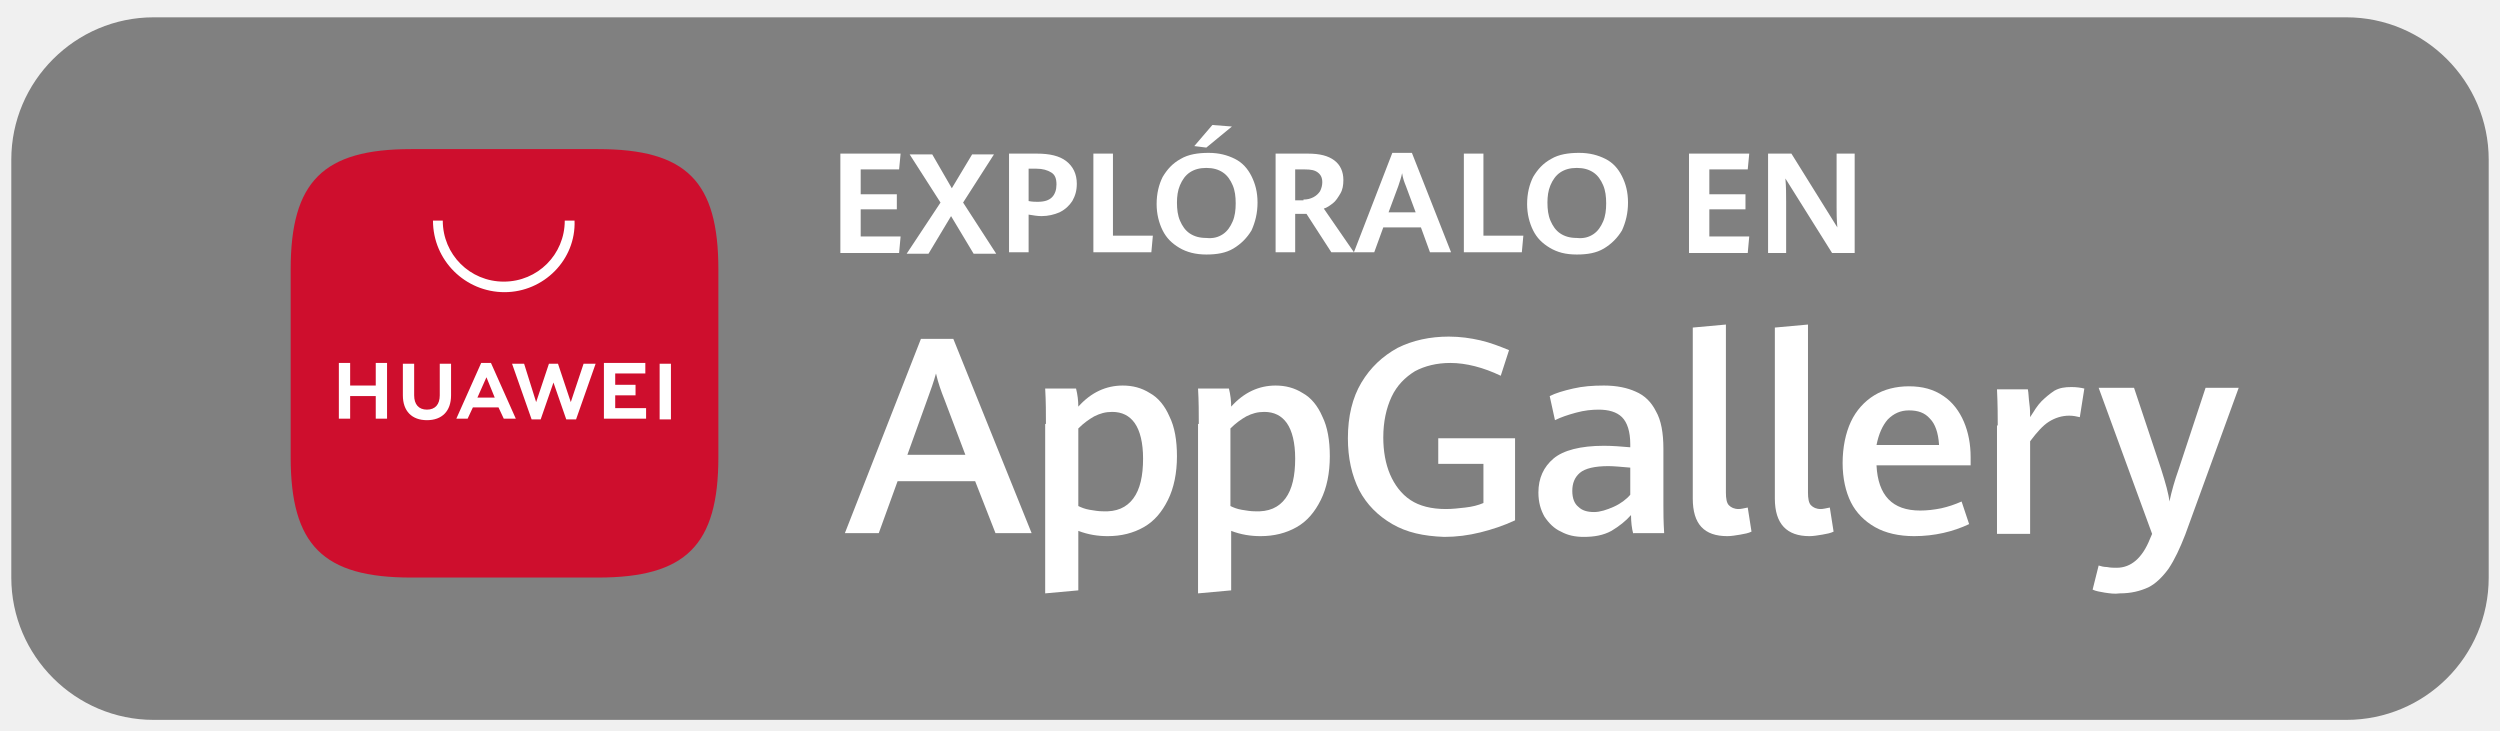
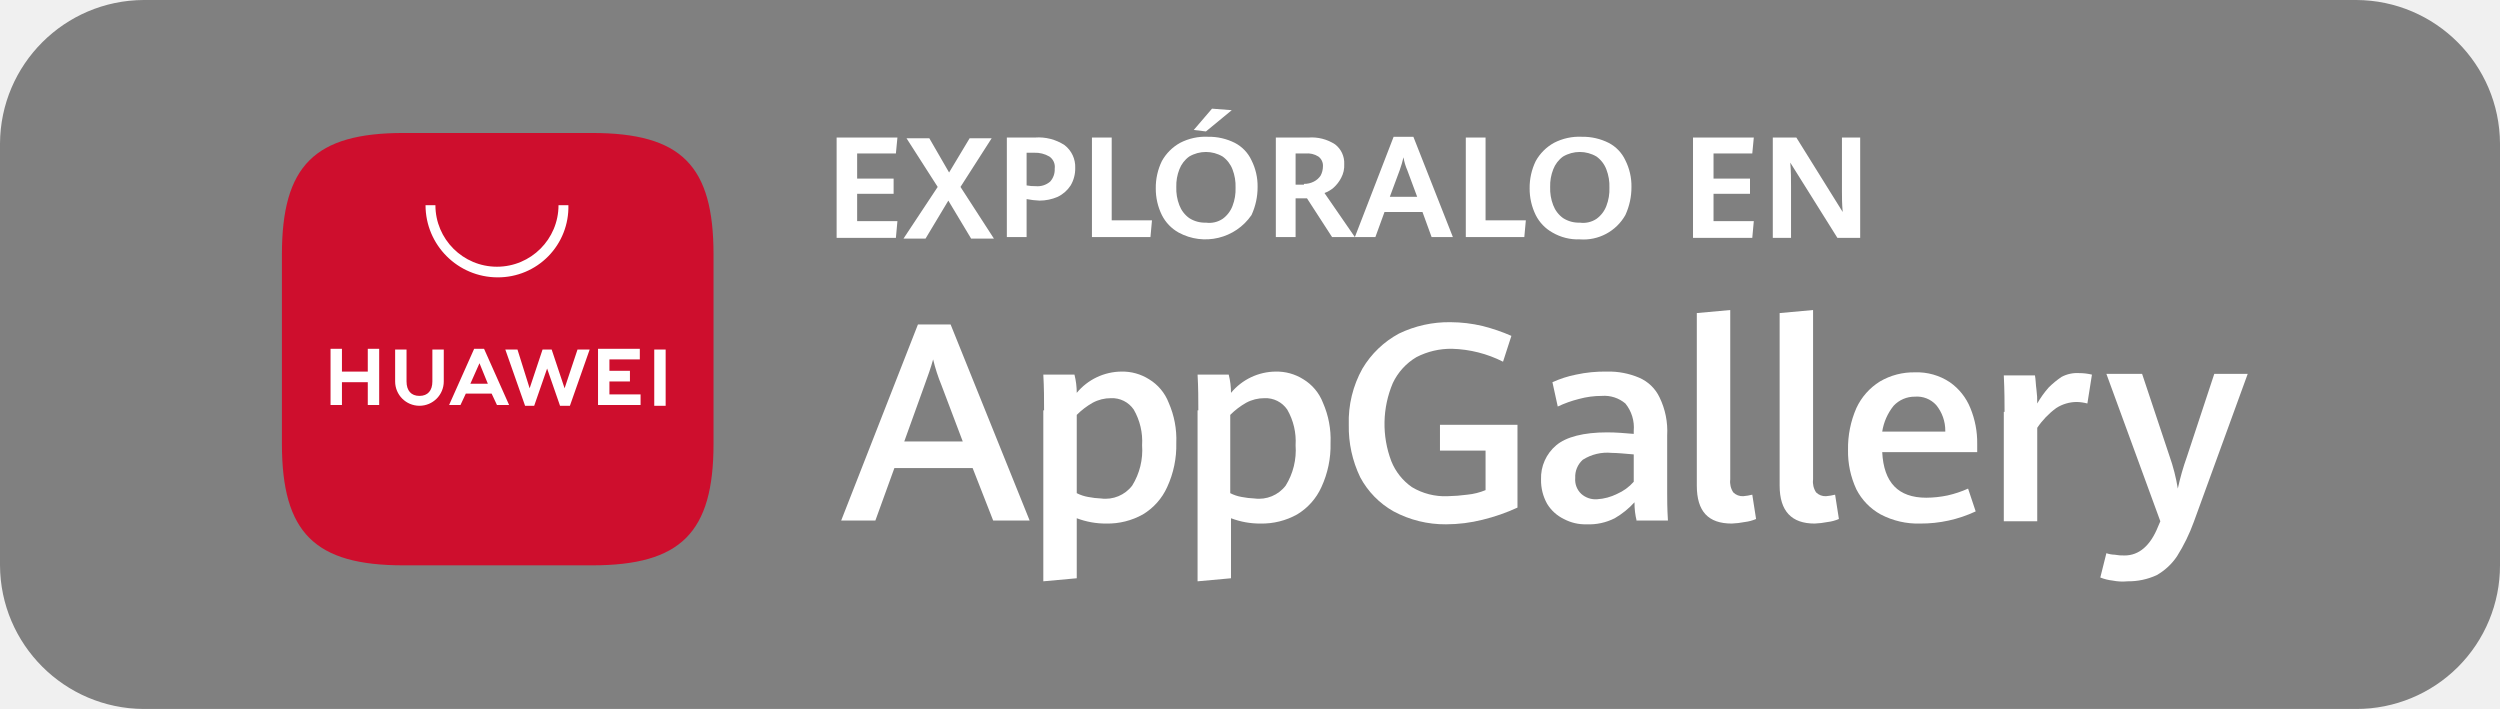
- <svg xmlns="http://www.w3.org/2000/svg" viewBox="0 0 332 97" width="332" height="97">
-   <style>
- 		tspan { white-space:pre }
- 		.shp0 { fill: #808080 } 
- 		.shp1 { fill: #ffffff } 
- 		.shp2 { fill: #ce0e2d } 
- 	</style>
-   <g id="Layer">
-     <path id="Layer" class="shp0" d="M311.6 95.6L20.4 95.6C10 95.6 1.5 87.1 1.5 76.7L1.5 21.2C1.5 10.8 10 2.3 20.4 2.3L311.6 2.3C322 2.3 330.5 10.8 330.5 21.2L330.5 76.7C330.5 87.2 322 95.6 311.6 95.6Z" />
-     <g id="Layer">
-       <g id="Layer">
-         <g id="Layer">
-           <path id="Layer" class="shp1" d="M111.7 20.4L119.6 20.4L119.4 22.5L114.3 22.5L114.3 25.8L119.1 25.8L119.1 27.8L114.3 27.8L114.3 31.4L119.6 31.4L119.4 33.6L111.6 33.6L111.6 20.4L111.7 20.4Z" />
-           <path id="Layer" class="shp1" d="M124.9 26.9L120.8 20.5L123.8 20.5L126.4 25L129.1 20.5L132 20.5L127.9 26.9L132.3 33.7L129.3 33.7L126.3 28.7L123.3 33.7L120.4 33.7L124.9 26.9Z" />
-           <path id="Layer" fill-rule="evenodd" class="shp1" d="M134 20.4L137.7 20.4C139.4 20.4 140.7 20.7 141.6 21.4C142.5 22.1 143 23.1 143 24.4C143 25.3 142.8 26 142.4 26.7C142 27.3 141.5 27.8 140.7 28.2C140 28.5 139.2 28.7 138.3 28.7C137.8 28.7 137.2 28.6 136.6 28.5L136.6 33.5L134 33.5L134 20.4ZM139.7 26.2C140.1 25.8 140.3 25.2 140.3 24.5C140.3 23.7 140.1 23.2 139.6 22.9C139.1 22.6 138.5 22.4 137.6 22.4L136.6 22.4L136.6 26.7C137.1 26.8 137.5 26.8 137.8 26.8C138.7 26.8 139.3 26.6 139.7 26.2Z" />
-           <path id="Layer" class="shp1" d="M145.2 20.4L147.8 20.4L147.8 31.3L153.1 31.3L152.9 33.5L145.2 33.5L145.2 20.4L145.2 20.4Z" />
-           <path id="Layer" fill-rule="evenodd" class="shp1" d="M156.6 32.9C155.6 32.3 154.9 31.6 154.4 30.6C153.9 29.6 153.6 28.4 153.6 27.1C153.6 25.7 153.9 24.5 154.4 23.5C155 22.5 155.7 21.7 156.8 21.1C157.8 20.5 159.1 20.3 160.5 20.3C161.9 20.3 163 20.6 164 21.1C165 21.6 165.7 22.4 166.2 23.4C166.7 24.4 167 25.5 167 26.9C167 28.3 166.7 29.5 166.2 30.6C165.6 31.6 164.8 32.4 163.8 33C162.8 33.6 161.6 33.8 160.2 33.8C158.8 33.8 157.6 33.5 156.6 32.9ZM162.4 31.1C163 30.7 163.4 30.1 163.7 29.4C164 28.7 164.1 27.9 164.1 27C164.1 26.1 164 25.3 163.7 24.6C163.4 23.9 163 23.3 162.4 22.9C161.8 22.5 161.1 22.3 160.2 22.3C159.3 22.3 158.6 22.5 158 22.9C157.4 23.3 157 23.9 156.7 24.6C156.4 25.3 156.3 26.1 156.3 26.9C156.3 27.8 156.4 28.6 156.7 29.3C157 30 157.4 30.6 158 31C158.6 31.4 159.3 31.6 160.2 31.6C161.1 31.7 161.8 31.5 162.4 31.1ZM158.6 19.4L161 16.6L163.6 16.8L160.2 19.6L158.6 19.4Z" />
-           <path id="Layer" fill-rule="evenodd" class="shp1" d="M169.4 20.4L173.7 20.4C175.3 20.4 176.4 20.7 177.2 21.3C178 21.9 178.4 22.8 178.4 23.9C178.4 24.6 178.3 25.2 178 25.7C177.7 26.2 177.4 26.7 177 27C176.6 27.3 176.2 27.6 175.8 27.7L179.8 33.5L176.8 33.5L173.5 28.4L172 28.4L172 33.5L169.4 33.5L169.4 20.4ZM173.1 26.5C173.6 26.5 174 26.4 174.4 26.2C174.8 26 175.1 25.7 175.3 25.4C175.5 25 175.6 24.6 175.6 24.2C175.6 23.6 175.4 23.2 175 22.9C174.6 22.6 174.1 22.5 173.3 22.5L172 22.5L172 26.6L173.1 26.6L173.1 26.5Z" />
-           <path id="Layer" fill-rule="evenodd" class="shp1" d="M188.7 30.2L183.7 30.2L182.5 33.5L179.8 33.5L184.9 20.3L187.5 20.3L192.7 33.5L189.9 33.5L188.7 30.2ZM184.4 28.2L188 28.2L186.7 24.7C186.5 24.2 186.3 23.7 186.2 23C186.1 23.5 185.9 24.1 185.7 24.7L184.4 28.2Z" />
-           <path id="Layer" class="shp1" d="M194.4 20.4L197 20.4L197 31.3L202.3 31.3L202.1 33.5L194.4 33.5L194.4 20.4L194.4 20.4Z" />
-           <path id="Layer" fill-rule="evenodd" class="shp1" d="M205.8 32.9C204.8 32.3 204.1 31.6 203.6 30.6C203.1 29.6 202.8 28.4 202.8 27.1C202.8 25.7 203.1 24.5 203.6 23.5C204.2 22.5 204.9 21.7 206 21.1C207 20.5 208.3 20.3 209.7 20.3C211.1 20.3 212.2 20.6 213.2 21.1C214.2 21.6 214.9 22.4 215.4 23.4C215.9 24.4 216.2 25.5 216.2 26.9C216.2 28.3 215.9 29.5 215.4 30.6C214.8 31.6 214 32.4 213 33C212 33.6 210.8 33.8 209.4 33.8C207.9 33.8 206.8 33.5 205.8 32.9ZM211.6 31.1C212.2 30.7 212.6 30.1 212.9 29.4C213.2 28.7 213.3 27.9 213.3 27C213.3 26.1 213.2 25.3 212.9 24.6C212.6 23.9 212.2 23.3 211.6 22.9C211 22.5 210.3 22.3 209.4 22.3C208.5 22.3 207.8 22.5 207.2 22.9C206.6 23.3 206.2 23.9 205.9 24.6C205.6 25.3 205.5 26.1 205.5 26.9C205.5 27.8 205.6 28.6 205.9 29.3C206.2 30 206.6 30.6 207.2 31C207.8 31.4 208.5 31.6 209.4 31.6C210.3 31.7 211 31.5 211.6 31.1Z" />
-           <path id="Layer" class="shp1" d="M224.4 20.4L232.3 20.4L232.1 22.5L227 22.5L227 25.8L231.8 25.8L231.8 27.8L227 27.8L227 31.4L232.3 31.4L232.1 33.6L224.3 33.6L224.3 20.4L224.4 20.4Z" />
-           <path id="Layer" class="shp1" d="M234.9 20.4L237.9 20.4L244 30.2C243.9 29.1 243.9 28.2 243.9 27.5L243.9 20.4L246.3 20.4L246.3 33.6L243.3 33.6L237.1 23.7C237.2 24.8 237.2 25.9 237.2 26.8L237.2 33.6L234.8 33.6L234.8 20.4L234.9 20.4Z" />
-         </g>
-         <g id="Layer">
-           <g id="Layer">
-             <path id="Layer" fill-rule="evenodd" class="shp1" d="M129.5 63.9L119.2 63.9L116.7 70.8L112.2 70.8L122.3 45L126.6 45L137 70.8L132.2 70.8L129.5 63.9ZM120.5 60.4L128.2 60.4L125.4 53C125 52 124.6 50.9 124.3 49.6C124 50.7 123.6 51.8 123.2 52.9L120.5 60.4Z" />
-             <path id="Layer" fill-rule="evenodd" class="shp1" d="M138.9 56.3C138.9 54.9 138.9 53.3 138.8 51.6L142.9 51.6C143.1 52.4 143.2 53.2 143.2 54C144.9 52.1 146.9 51.2 149.1 51.2C150.4 51.2 151.6 51.5 152.7 52.2C153.8 52.8 154.7 53.9 155.3 55.3C156 56.7 156.3 58.5 156.3 60.6C156.3 62.8 155.9 64.8 155.1 66.4C154.3 68 153.3 69.2 151.9 70C150.5 70.8 148.9 71.2 147.1 71.2C145.8 71.2 144.5 71 143.2 70.5L143.2 78.4L138.8 78.8L138.8 56.3L138.9 56.3ZM150.5 66.2C151.4 65 151.8 63.2 151.8 60.9C151.8 58.8 151.4 57.2 150.7 56.2C150 55.2 149 54.7 147.7 54.7C146.8 54.7 146.1 54.9 145.3 55.3C144.6 55.7 143.9 56.2 143.2 56.9L143.2 67.2C143.6 67.4 144.1 67.6 144.7 67.7C145.3 67.8 145.9 67.9 146.4 67.9C148.3 68 149.6 67.4 150.5 66.2Z" />
-             <path id="Layer" fill-rule="evenodd" class="shp1" d="M159.2 56.3C159.2 54.9 159.2 53.3 159.1 51.6L163.2 51.6C163.4 52.4 163.5 53.2 163.5 54C165.2 52.1 167.2 51.2 169.4 51.2C170.7 51.2 171.9 51.5 173 52.2C174.1 52.8 175 53.9 175.6 55.3C176.3 56.7 176.6 58.5 176.6 60.6C176.6 62.8 176.2 64.8 175.4 66.4C174.6 68 173.6 69.2 172.2 70C170.8 70.8 169.2 71.2 167.4 71.2C166.1 71.2 164.8 71 163.5 70.5L163.5 78.4L159.1 78.8L159.1 56.3L159.2 56.3ZM170.7 66.2C171.6 65 172 63.2 172 60.9C172 58.8 171.6 57.2 170.9 56.2C170.2 55.2 169.2 54.7 167.9 54.7C167 54.7 166.3 54.9 165.5 55.3C164.8 55.7 164.1 56.2 163.4 56.9L163.4 67.2C163.8 67.4 164.3 67.6 164.9 67.7C165.5 67.8 166.1 67.9 166.6 67.9C168.5 68 169.8 67.4 170.7 66.2Z" />
-             <path id="Layer" class="shp1" d="M184.9 69.6C183 68.5 181.5 67 180.5 65.1C179.5 63.1 179 60.8 179 58.2C179 55.3 179.6 52.8 180.8 50.8C182 48.8 183.6 47.3 185.6 46.2C187.6 45.2 189.9 44.7 192.4 44.7C193.9 44.7 195.3 44.9 196.6 45.2C197.9 45.5 199.2 46 200.4 46.5L199.3 49.9C197 48.8 194.7 48.2 192.6 48.2C190.8 48.2 189.2 48.6 187.9 49.3C186.6 50.1 185.5 51.2 184.8 52.7C184.1 54.2 183.7 56 183.7 58.1C183.7 59.9 184 61.6 184.6 63C185.2 64.4 186.1 65.6 187.3 66.4C188.5 67.2 190.1 67.6 192 67.6C192.9 67.6 193.7 67.5 194.6 67.4C195.5 67.3 196.3 67.1 197 66.8L197 61.6L191 61.6L191 58.2L201.2 58.2L201.2 69.1C199.7 69.8 198.2 70.3 196.6 70.7C195 71.1 193.4 71.3 191.8 71.3C189 71.2 186.8 70.7 184.9 69.6Z" />
-             <path id="Layer" fill-rule="evenodd" class="shp1" d="M216.9 70.9C216.7 70.2 216.6 69.3 216.6 68.4C215.9 69.2 215 69.9 214 70.5C212.9 71.1 211.7 71.3 210.3 71.3C209.2 71.3 208.2 71.1 207.3 70.6C206.4 70.2 205.7 69.5 205.1 68.6C204.6 67.7 204.3 66.7 204.3 65.4C204.3 63.5 205 62 206.3 60.9C207.6 59.8 209.9 59.2 213 59.2C214.2 59.2 215.3 59.3 216.5 59.4L216.5 59C216.5 57.3 216.1 56.1 215.4 55.4C214.7 54.7 213.6 54.4 212.3 54.4C211.4 54.4 210.4 54.5 209.3 54.8C208.2 55.1 207.3 55.4 206.5 55.8L205.8 52.6C206.6 52.2 207.6 51.9 208.9 51.6C210.2 51.3 211.5 51.2 213 51.2C214.7 51.2 216.1 51.5 217.2 52C218.4 52.5 219.3 53.4 219.9 54.6C220.6 55.8 220.9 57.5 220.9 59.6L220.9 67.2C220.9 68 220.9 69.2 221 70.8L216.9 70.8L216.9 70.9ZM214.3 67.3C215.2 66.9 216 66.3 216.5 65.7L216.5 62.1C215.3 62 214.3 61.9 213.6 61.9C211.8 61.9 210.5 62.2 209.8 62.8C209.1 63.4 208.8 64.2 208.8 65.2C208.8 66.2 209.1 66.9 209.6 67.3C210.1 67.8 210.8 68 211.7 68C212.5 68 213.4 67.7 214.3 67.3Z" />
-             <path id="Layer" class="shp1" d="M224.8 66.2L224.8 43.5L229.2 43.1L229.2 65.4C229.2 66.2 229.3 66.8 229.6 67.1C229.9 67.4 230.3 67.6 230.9 67.6C231.2 67.6 231.6 67.5 232.1 67.4L232.6 70.6C232.2 70.8 231.7 70.9 231.1 71C230.5 71.1 229.9 71.2 229.4 71.2C226.3 71.2 224.8 69.6 224.8 66.2Z" />
-             <path id="Layer" class="shp1" d="M235.7 66.2L235.7 43.5L240.1 43.1L240.1 65.4C240.1 66.2 240.2 66.8 240.5 67.1C240.8 67.4 241.2 67.6 241.8 67.6C242.1 67.6 242.5 67.5 243 67.4L243.5 70.6C243.1 70.8 242.6 70.9 242 71C241.4 71.1 240.8 71.2 240.3 71.2C237.3 71.2 235.7 69.6 235.7 66.2Z" />
-             <path id="Layer" fill-rule="evenodd" class="shp1" d="M249.2 61.8C249.4 65.8 251.3 67.8 255 67.8C255.9 67.8 256.8 67.7 257.8 67.5C258.7 67.3 259.6 67 260.5 66.6L261.5 69.6C259.4 70.6 256.9 71.2 254.2 71.2C252.2 71.2 250.4 70.8 249 70C247.6 69.2 246.5 68.1 245.8 66.7C245.1 65.3 244.7 63.5 244.7 61.5C244.7 59.4 245.1 57.5 245.8 56C246.5 54.5 247.6 53.3 248.9 52.5C250.2 51.7 251.8 51.3 253.5 51.3C255.3 51.3 256.8 51.7 258.1 52.6C259.3 53.4 260.2 54.6 260.8 56C261.4 57.4 261.7 59 261.7 60.7L261.7 61.8L249.2 61.8ZM257.5 59C257.4 57.5 257 56.3 256.3 55.6C255.6 54.8 254.7 54.5 253.5 54.5C252.4 54.5 251.5 54.9 250.7 55.7C250 56.5 249.5 57.6 249.2 59.1L257.5 59.1L257.5 59Z" />
-             <path id="Layer" class="shp1" d="M265.3 56.5C265.3 55.4 265.3 53.8 265.2 51.7L269.3 51.7C269.4 52.2 269.4 52.9 269.5 53.6C269.6 54.3 269.6 54.9 269.6 55.4C270.1 54.6 270.6 53.8 271.1 53.3C271.6 52.8 272.2 52.3 272.8 51.9C273.5 51.5 274.2 51.4 275.1 51.4C275.8 51.4 276.4 51.5 276.8 51.6L276.2 55.4C275.8 55.3 275.3 55.2 274.8 55.2C273.8 55.2 272.9 55.5 272.1 56C271.3 56.5 270.5 57.4 269.6 58.6L269.6 70.9L265.2 70.9L265.2 56.5L265.3 56.5Z" />
-             <path id="Layer" class="shp1" d="M279.5 78.7C278.9 78.6 278.3 78.5 277.9 78.3L278.7 75.1C279 75.2 279.4 75.3 279.8 75.3C280.3 75.4 280.7 75.4 281.1 75.4C283 75.4 284.5 74.1 285.5 71.6L285.8 70.9L278.7 51.5L283.4 51.5L287 62.3C287.6 64.2 288 65.6 288.1 66.6C288.4 65.2 288.8 63.8 289.3 62.4L292.9 51.5L297.3 51.5L290.2 71C289.5 72.8 288.8 74.3 288 75.5C287.2 76.6 286.3 77.5 285.3 78C284.2 78.5 283 78.8 281.5 78.8C280.8 78.9 280.2 78.8 279.5 78.7Z" />
-           </g>
-           <g id="Layer">
-             <g id="形状_1_拷贝_25_4_">
-               <g id="Layer">
-                 <path id="Layer" fill-rule="evenodd" class="shp2" d="M79.4 19.8L54.6 19.8C42.9 19.8 38.6 24.1 38.6 35.8L38.6 60.7C38.6 72.4 42.9 76.7 54.6 76.7L79.4 76.7C91.1 76.7 95.4 72.4 95.4 60.7L95.4 35.8C95.4 24.1 91.2 19.8 79.4 19.8Z" />
-               </g>
-             </g>
-             <path id="Layer" fill-rule="evenodd" class="shp1" d="M49.9 48.2L51.4 48.2L51.4 55.6L49.9 55.6L49.9 52.6L46.5 52.6L46.5 55.6L45 55.6L45 48.2L46.5 48.2L46.5 51.2L49.9 51.2L49.9 48.2ZM58.4 48.3L59.9 48.3L59.9 52.5C59.9 54.6 58.7 55.8 56.7 55.8C54.7 55.8 53.5 54.6 53.5 52.5L53.5 48.3L55 48.3L55 52.5C55 53.7 55.6 54.4 56.7 54.4C57.8 54.4 58.4 53.7 58.4 52.5L58.4 48.3ZM77.5 48.3L79.1 48.3L76.5 55.7L75.2 55.7L73.5 50.8L71.8 55.7L70.6 55.7L68 48.3L69.6 48.3L71.2 53.4L72.9 48.3L74.1 48.3L75.8 53.4L77.5 48.3ZM81.7 54.2L85.8 54.2L85.8 55.6L80.2 55.6L80.2 48.2L85.7 48.2L85.7 49.6L81.7 49.6L81.7 51.1L84.4 51.1L84.4 52.5L81.7 52.5L81.7 54.2ZM87.6 48.3L89.1 48.3L89.1 55.7L87.6 55.7L87.6 48.3ZM62.8 54.1L62.1 55.6L60.6 55.6L63.9 48.2L65.2 48.2L68.5 55.6L66.9 55.6L66.2 54.1L62.8 54.1ZM63.4 52.8L65.7 52.8L64.6 50.1L63.4 52.8Z" />
-             <path id="Layer" class="shp1" d="M67 38.8C61.8 38.8 57.5 34.6 57.5 29.3L58.8 29.3C58.8 33.8 62.4 37.4 66.9 37.4C71.4 37.4 75 33.8 75 29.3L76.3 29.3C76.5 34.5 72.2 38.8 67 38.8Z" />
-           </g>
-         </g>
+ <svg xmlns="http://www.w3.org/2000/svg" viewBox="0 0 329 93.3">
+   <defs>
+     <style>.cls-1{fill:gray;}.cls-2{fill:#fff;}.cls-3{fill:#ce0e2d;}</style>
+   </defs>
+   <g id="Layer_2" data-name="Layer 2">
+     <g id="Layer_1-2" data-name="Layer 1">
+       <path class="cls-1" d="M310.1,93.3H18.9A19,19,0,0,1,0,74.4V18.9A19,19,0,0,1,18.9,0H310.1A19,19,0,0,1,329,18.9V74.4A18.88,18.88,0,0,1,310.1,93.3Z" />
+       <path class="cls-2" d="M110.2,18.1h7.9l-.2,2.1h-5.1v3.3h4.8v2h-4.8v3.6h5.3l-.2,2.2h-7.8V18.1Z" />
+       <path class="cls-2" d="M123.4,24.6l-4.1-6.4h3l2.6,4.5,2.7-4.5h2.9l-4.1,6.4,4.4,6.8h-3l-3-5-3,5h-2.9Z" />
+       <path class="cls-2" d="M132.5,18.1h3.7a6.25,6.25,0,0,1,3.9,1,3.61,3.61,0,0,1,1.4,3,4.38,4.38,0,0,1-.6,2.3,4.2,4.2,0,0,1-1.7,1.5,6,6,0,0,1-2.4.5,11.14,11.14,0,0,1-1.7-.2v5h-2.6Zm5.7,5.8a2.35,2.35,0,0,0,.6-1.7,1.65,1.65,0,0,0-.7-1.6,3.68,3.68,0,0,0-2-.5h-1v4.3a5.74,5.74,0,0,0,1.2.1A2.55,2.55,0,0,0,138.2,23.9Z" />
+       <path class="cls-2" d="M143.7,18.1h2.6V29h5.3l-.2,2.2h-7.7V18.1Z" />
+       <path class="cls-2" d="M155.1,30.6a5.41,5.41,0,0,1-2.2-2.3,7.84,7.84,0,0,1-.8-3.5,8,8,0,0,1,.8-3.6,6.15,6.15,0,0,1,2.4-2.4A7.23,7.23,0,0,1,159,18a7.54,7.54,0,0,1,3.5.8,4.91,4.91,0,0,1,2.2,2.3,7.54,7.54,0,0,1,.8,3.5,8.74,8.74,0,0,1-.8,3.7,7.36,7.36,0,0,1-9.6,2.3Zm5.8-1.8a3.71,3.71,0,0,0,1.3-1.7,6.05,6.05,0,0,0,.4-2.4,6.05,6.05,0,0,0-.4-2.4,3.71,3.71,0,0,0-1.3-1.7,4.33,4.33,0,0,0-4.4,0,3.71,3.71,0,0,0-1.3,1.7,5.87,5.87,0,0,0-.4,2.3,6.05,6.05,0,0,0,.4,2.4,3.71,3.71,0,0,0,1.3,1.7,3.8,3.8,0,0,0,2.2.6A3.16,3.16,0,0,0,160.9,28.8Zm-3.8-11.7,2.4-2.8,2.6.2-3.4,2.8Z" />
+       <path class="cls-2" d="M167.9,18.1h4.3a5.64,5.64,0,0,1,3.5.9,3.09,3.09,0,0,1,1.2,2.6,3.42,3.42,0,0,1-.4,1.8,4.49,4.49,0,0,1-1,1.3,3.75,3.75,0,0,1-1.2.7l4,5.8h-3L172,26.1h-1.5v5.1h-2.6Zm3.7,6.1a2.77,2.77,0,0,0,1.3-.3,2.36,2.36,0,0,0,.9-.8,2.66,2.66,0,0,0,.3-1.2,1.49,1.49,0,0,0-.6-1.3,2.67,2.67,0,0,0-1.7-.4h-1.3v4.1h1.1Z" />
+       <path class="cls-2" d="M187.2,27.9h-5L181,31.2h-2.7L183.4,18H186l5.2,13.2h-2.8Zm-4.3-2h3.6l-1.3-3.5a6.87,6.87,0,0,1-.5-1.7,15.43,15.43,0,0,1-.5,1.7Z" />
+       <path class="cls-2" d="M192.9,18.1h2.6V29h5.3l-.2,2.2h-7.7V18.1Z" />
+       <path class="cls-2" d="M204.3,30.6a5.41,5.41,0,0,1-2.2-2.3,7.84,7.84,0,0,1-.8-3.5,8,8,0,0,1,.8-3.6,6.15,6.15,0,0,1,2.4-2.4,7.23,7.23,0,0,1,3.7-.8,7.54,7.54,0,0,1,3.5.8,4.91,4.91,0,0,1,2.2,2.3,7.54,7.54,0,0,1,.8,3.5,8.74,8.74,0,0,1-.8,3.7,6.33,6.33,0,0,1-6,3.2A6.63,6.63,0,0,1,204.3,30.6Zm5.8-1.8a3.71,3.71,0,0,0,1.3-1.7,6.05,6.05,0,0,0,.4-2.4,6.05,6.05,0,0,0-.4-2.4,3.71,3.71,0,0,0-1.3-1.7,4.33,4.33,0,0,0-4.4,0,3.71,3.71,0,0,0-1.3,1.7,5.87,5.87,0,0,0-.4,2.3,6.05,6.05,0,0,0,.4,2.4,3.71,3.71,0,0,0,1.3,1.7,3.8,3.8,0,0,0,2.2.6A3.16,3.16,0,0,0,210.1,28.8Z" />
+       <path class="cls-2" d="M222.9,18.1h7.9l-.2,2.1h-5.1v3.3h4.8v2h-4.8v3.6h5.3l-.2,2.2h-7.8V18.1Z" />
+       <path class="cls-2" d="M233.4,18.1h3l6.1,9.8c-.1-1.1-.1-2-.1-2.7V18.1h2.4V31.3h-3l-6.2-9.9c.1,1.1.1,2.2.1,3.1v6.8h-2.4V18.1Z" />
+       <path class="cls-2" d="M128,61.6H117.7l-2.5,6.9h-4.5l10.1-25.8h4.3l10.4,25.8h-4.8Zm-9-3.5h7.7l-2.8-7.4a22.68,22.68,0,0,1-1.1-3.4c-.3,1.1-.7,2.2-1.1,3.3Z" />
+       <path class="cls-2" d="M137.4,54c0-1.4,0-3-.1-4.7h4.1a9.86,9.86,0,0,1,.3,2.4,7.71,7.71,0,0,1,5.9-2.8,6.53,6.53,0,0,1,3.6,1,6.23,6.23,0,0,1,2.6,3.1,11.94,11.94,0,0,1,1,5.3,13.05,13.05,0,0,1-1.2,5.8,8.07,8.07,0,0,1-3.2,3.6,9.5,9.5,0,0,1-4.8,1.2,10.72,10.72,0,0,1-3.9-.7v7.9l-4.4.4V54ZM149,63.9a8.84,8.84,0,0,0,1.3-5.3,8.35,8.35,0,0,0-1.1-4.7,3.44,3.44,0,0,0-3-1.5,5,5,0,0,0-2.4.6,9.76,9.76,0,0,0-2.1,1.6V64.9a5.27,5.27,0,0,0,1.5.5,11.13,11.13,0,0,0,1.7.2A4.42,4.42,0,0,0,149,63.9Z" />
+       <path class="cls-2" d="M157.7,54c0-1.4,0-3-.1-4.7h4.1a9.86,9.86,0,0,1,.3,2.4,7.71,7.71,0,0,1,5.9-2.8,6.53,6.53,0,0,1,3.6,1,6.23,6.23,0,0,1,2.6,3.1,11.94,11.94,0,0,1,1,5.3,13.05,13.05,0,0,1-1.2,5.8,8.07,8.07,0,0,1-3.2,3.6,9.5,9.5,0,0,1-4.8,1.2,10.72,10.72,0,0,1-3.9-.7v7.9l-4.4.4V54Zm11.5,9.9a8.84,8.84,0,0,0,1.3-5.3,8.35,8.35,0,0,0-1.1-4.7,3.44,3.44,0,0,0-3-1.5,5,5,0,0,0-2.4.6,9.76,9.76,0,0,0-2.1,1.6V64.9a5.27,5.27,0,0,0,1.5.5,11.13,11.13,0,0,0,1.7.2A4.42,4.42,0,0,0,169.2,63.9Z" />
+       <path class="cls-2" d="M183.4,67.3a11.2,11.2,0,0,1-4.4-4.5,15.23,15.23,0,0,1-1.5-6.9,14.24,14.24,0,0,1,1.8-7.4,12.47,12.47,0,0,1,4.8-4.6,15.1,15.1,0,0,1,6.8-1.5,18.59,18.59,0,0,1,4.2.5,24.3,24.3,0,0,1,3.8,1.3l-1.1,3.4a15.81,15.81,0,0,0-6.7-1.7,9.89,9.89,0,0,0-4.7,1.1,7.88,7.88,0,0,0-3.1,3.4,13.8,13.8,0,0,0-.2,10.3,7.61,7.61,0,0,0,2.7,3.4,8.41,8.41,0,0,0,4.7,1.2,22.75,22.75,0,0,0,2.6-.2,8.44,8.44,0,0,0,2.4-.6V59.3h-6V55.9h10.2V66.8a25.07,25.07,0,0,1-4.6,1.6,19.73,19.73,0,0,1-4.8.6A14.35,14.35,0,0,1,183.4,67.3Z" />
+       <path class="cls-2" d="M215.4,68.6a9.52,9.52,0,0,1-.3-2.5,10.88,10.88,0,0,1-2.6,2.1,7.46,7.46,0,0,1-3.7.8,6,6,0,0,1-3-.7,5.26,5.26,0,0,1-2.2-2,6.32,6.32,0,0,1-.8-3.2,5.62,5.62,0,0,1,2-4.5c1.3-1.1,3.6-1.7,6.7-1.7,1.2,0,2.3.1,3.5.2v-.4a5,5,0,0,0-1.1-3.6,4.29,4.29,0,0,0-3.1-1,11.28,11.28,0,0,0-3,.4,15.08,15.08,0,0,0-2.8,1l-.7-3.2a14.12,14.12,0,0,1,3.1-1,17.83,17.83,0,0,1,4.1-.4,10.14,10.14,0,0,1,4.2.8,5.26,5.26,0,0,1,2.7,2.6,10.09,10.09,0,0,1,1,5v7.6c0,.8,0,2,.1,3.6h-4.1ZM212.8,65a6.27,6.27,0,0,0,2.2-1.6V59.8c-1.2-.1-2.2-.2-2.9-.2a6,6,0,0,0-3.8.9,3,3,0,0,0-1,2.4,2.56,2.56,0,0,0,.8,2.1,2.82,2.82,0,0,0,2.1.7A6.76,6.76,0,0,0,212.8,65Z" />
+       <path class="cls-2" d="M223.3,63.9V41.2l4.4-.4V63.1a2.5,2.5,0,0,0,.4,1.7,1.73,1.73,0,0,0,1.3.5,7.39,7.39,0,0,0,1.2-.2l.5,3.2a5.41,5.41,0,0,1-1.5.4,11.13,11.13,0,0,1-1.7.2C224.8,68.9,223.3,67.3,223.3,63.9Z" />
+       <path class="cls-2" d="M234.2,63.9V41.2l4.4-.4V63.1a2.5,2.5,0,0,0,.4,1.7,1.73,1.73,0,0,0,1.3.5,7.39,7.39,0,0,0,1.2-.2l.5,3.2a5.41,5.41,0,0,1-1.5.4,11.13,11.13,0,0,1-1.7.2C235.8,68.9,234.2,67.3,234.2,63.9Z" />
+       <path class="cls-2" d="M260.3,59.5H247.7c.2,4,2.1,6,5.8,6a14.07,14.07,0,0,0,2.8-.3,14.26,14.26,0,0,0,2.7-.9l1,3a17,17,0,0,1-7.3,1.6,10.52,10.52,0,0,1-5.2-1.2,7.83,7.83,0,0,1-3.2-3.3,11.75,11.75,0,0,1-1.1-5.2,13.15,13.15,0,0,1,1.1-5.5,8.15,8.15,0,0,1,3.1-3.5A8.77,8.77,0,0,1,252,49a7.78,7.78,0,0,1,4.6,1.3,7.61,7.61,0,0,1,2.7,3.4,11.93,11.93,0,0,1,.9,4.7v1.1ZM256,56.7a5.3,5.3,0,0,0-1.2-3.4,3.42,3.42,0,0,0-2.8-1.1,3.78,3.78,0,0,0-2.8,1.2,7.16,7.16,0,0,0-1.5,3.4H256Z" />
+       <path class="cls-2" d="M263.8,54.2c0-1.1,0-2.7-.1-4.8h4.1c.1.5.1,1.2.2,1.9a12.13,12.13,0,0,1,.1,1.8,12.7,12.7,0,0,1,1.5-2.1,11.51,11.51,0,0,1,1.7-1.4,4.34,4.34,0,0,1,2.3-.5,7.18,7.18,0,0,1,1.7.2l-.6,3.8a5.9,5.9,0,0,0-1.4-.2,5,5,0,0,0-2.7.8,10.43,10.43,0,0,0-2.5,2.6V68.6h-4.4V54.2Z" />
+       <path class="cls-2" d="M278,76.4a6.22,6.22,0,0,1-1.6-.4l.8-3.2a3.59,3.59,0,0,0,1.1.2,6.15,6.15,0,0,0,1.3.1c1.9,0,3.4-1.3,4.4-3.8l.3-.7-7.1-19.4h4.7L285.5,60a24.47,24.47,0,0,1,1.1,4.3,33.1,33.1,0,0,1,1.2-4.2l3.6-10.9h4.4l-7.1,19.5a23.6,23.6,0,0,1-2.2,4.5,7.92,7.92,0,0,1-2.7,2.5,8.87,8.87,0,0,1-3.8.8A6.73,6.73,0,0,1,278,76.4Z" />
+       <g id="形状_1_拷贝_25" data-name="形状 1 拷贝 25">
+         <path class="cls-3" d="M77.9,17.5H53.1c-11.7,0-16,4.3-16,16V58.4c0,11.7,4.3,16,16,16H77.9c11.7,0,16-4.3,16-16V33.5C93.9,21.8,89.7,17.5,77.9,17.5Z" />
      </g>
+       <path class="cls-2" d="M48.4,45.9h1.5v7.4H48.4v-3H45v3H43.5V45.9H45v3h3.4Zm8.5,4.3c0,1.2-.6,1.9-1.7,1.9s-1.7-.7-1.7-1.9V46H52v4.2a3.2,3.2,0,1,0,6.4,0V46H56.9Zm17.4.9L72.6,46H71.4l-1.7,5.1L68.1,46H66.5l2.6,7.4h1.2L72,48.5l1.7,4.9H75L77.6,46H76Zm5.9-.9h2.7V48.8H80.2V47.3h4V45.9H78.7v7.4h5.6V51.9H80.2Zm5.9,3.2h1.5V46H86.1ZM61.3,51.8l-.7,1.5H59.1l3.3-7.4h1.3L67,53.3H65.4l-.7-1.5Zm.6-1.3h2.3l-1.1-2.7Z" />
+       <path class="cls-2" d="M65.5,36.5A9.5,9.5,0,0,1,56,27h1.3a8.1,8.1,0,1,0,16.2,0h1.3A9.26,9.26,0,0,1,65.5,36.5Z" />
    </g>
  </g>
</svg>
